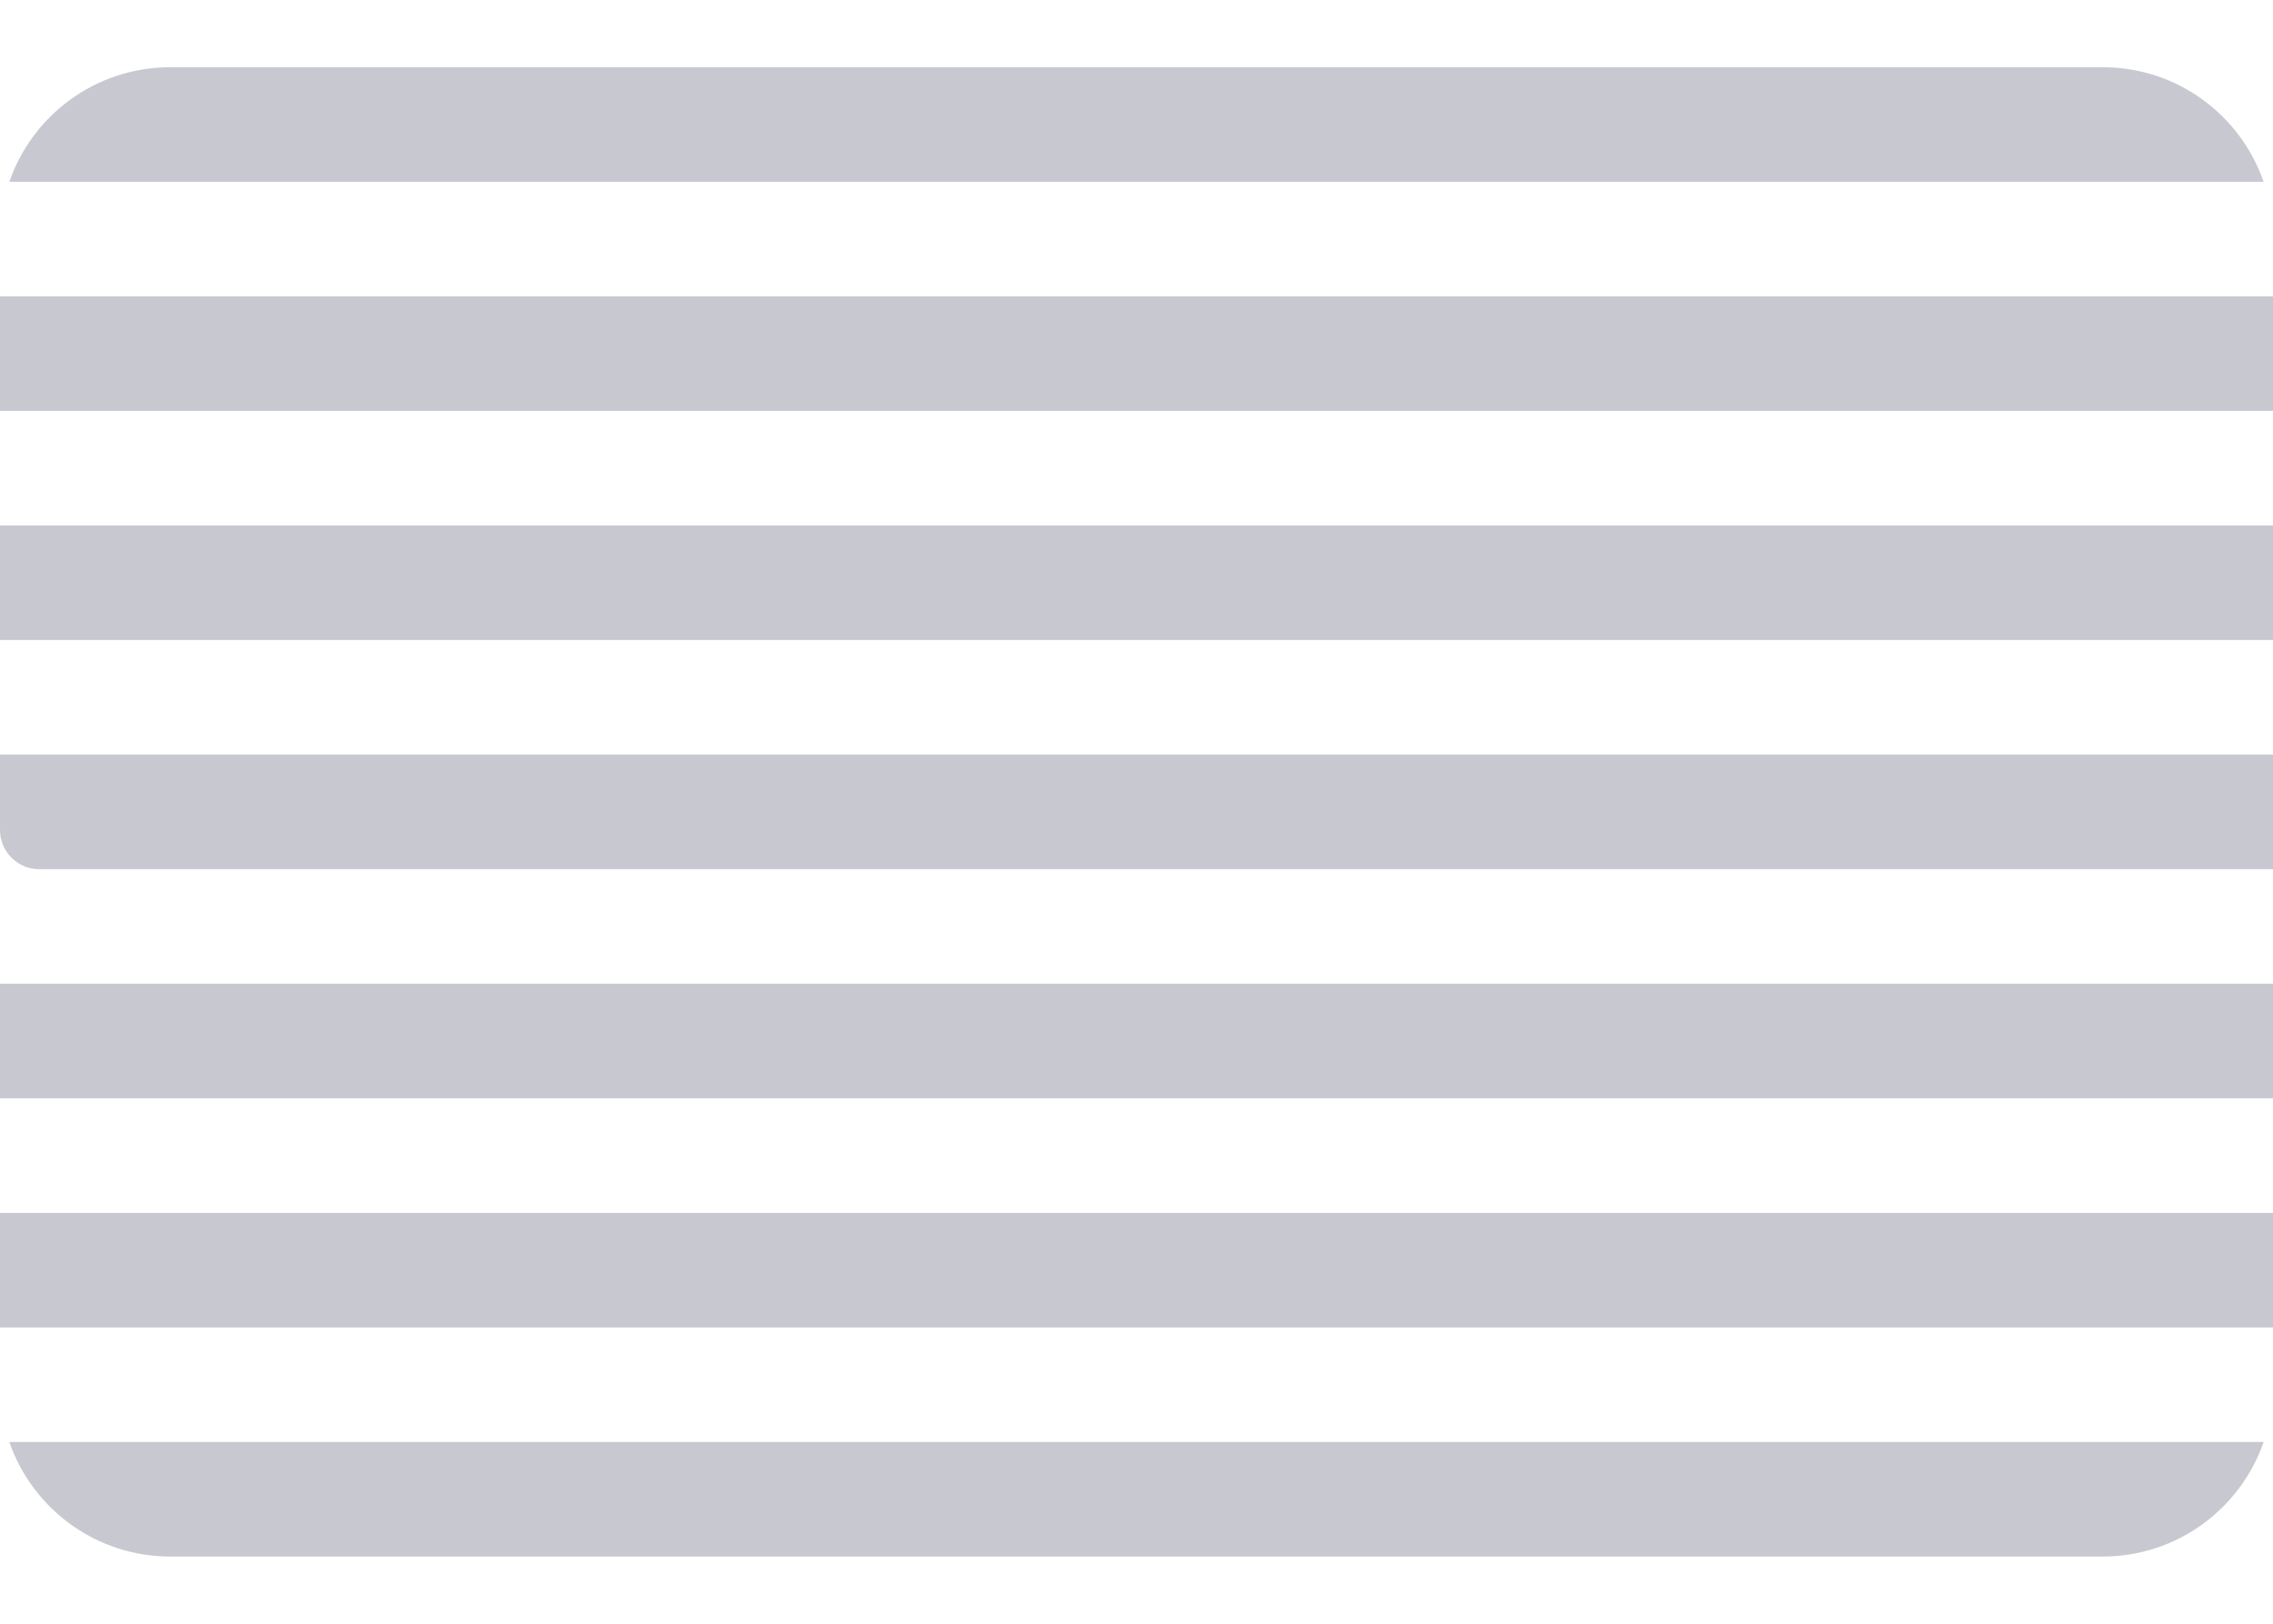
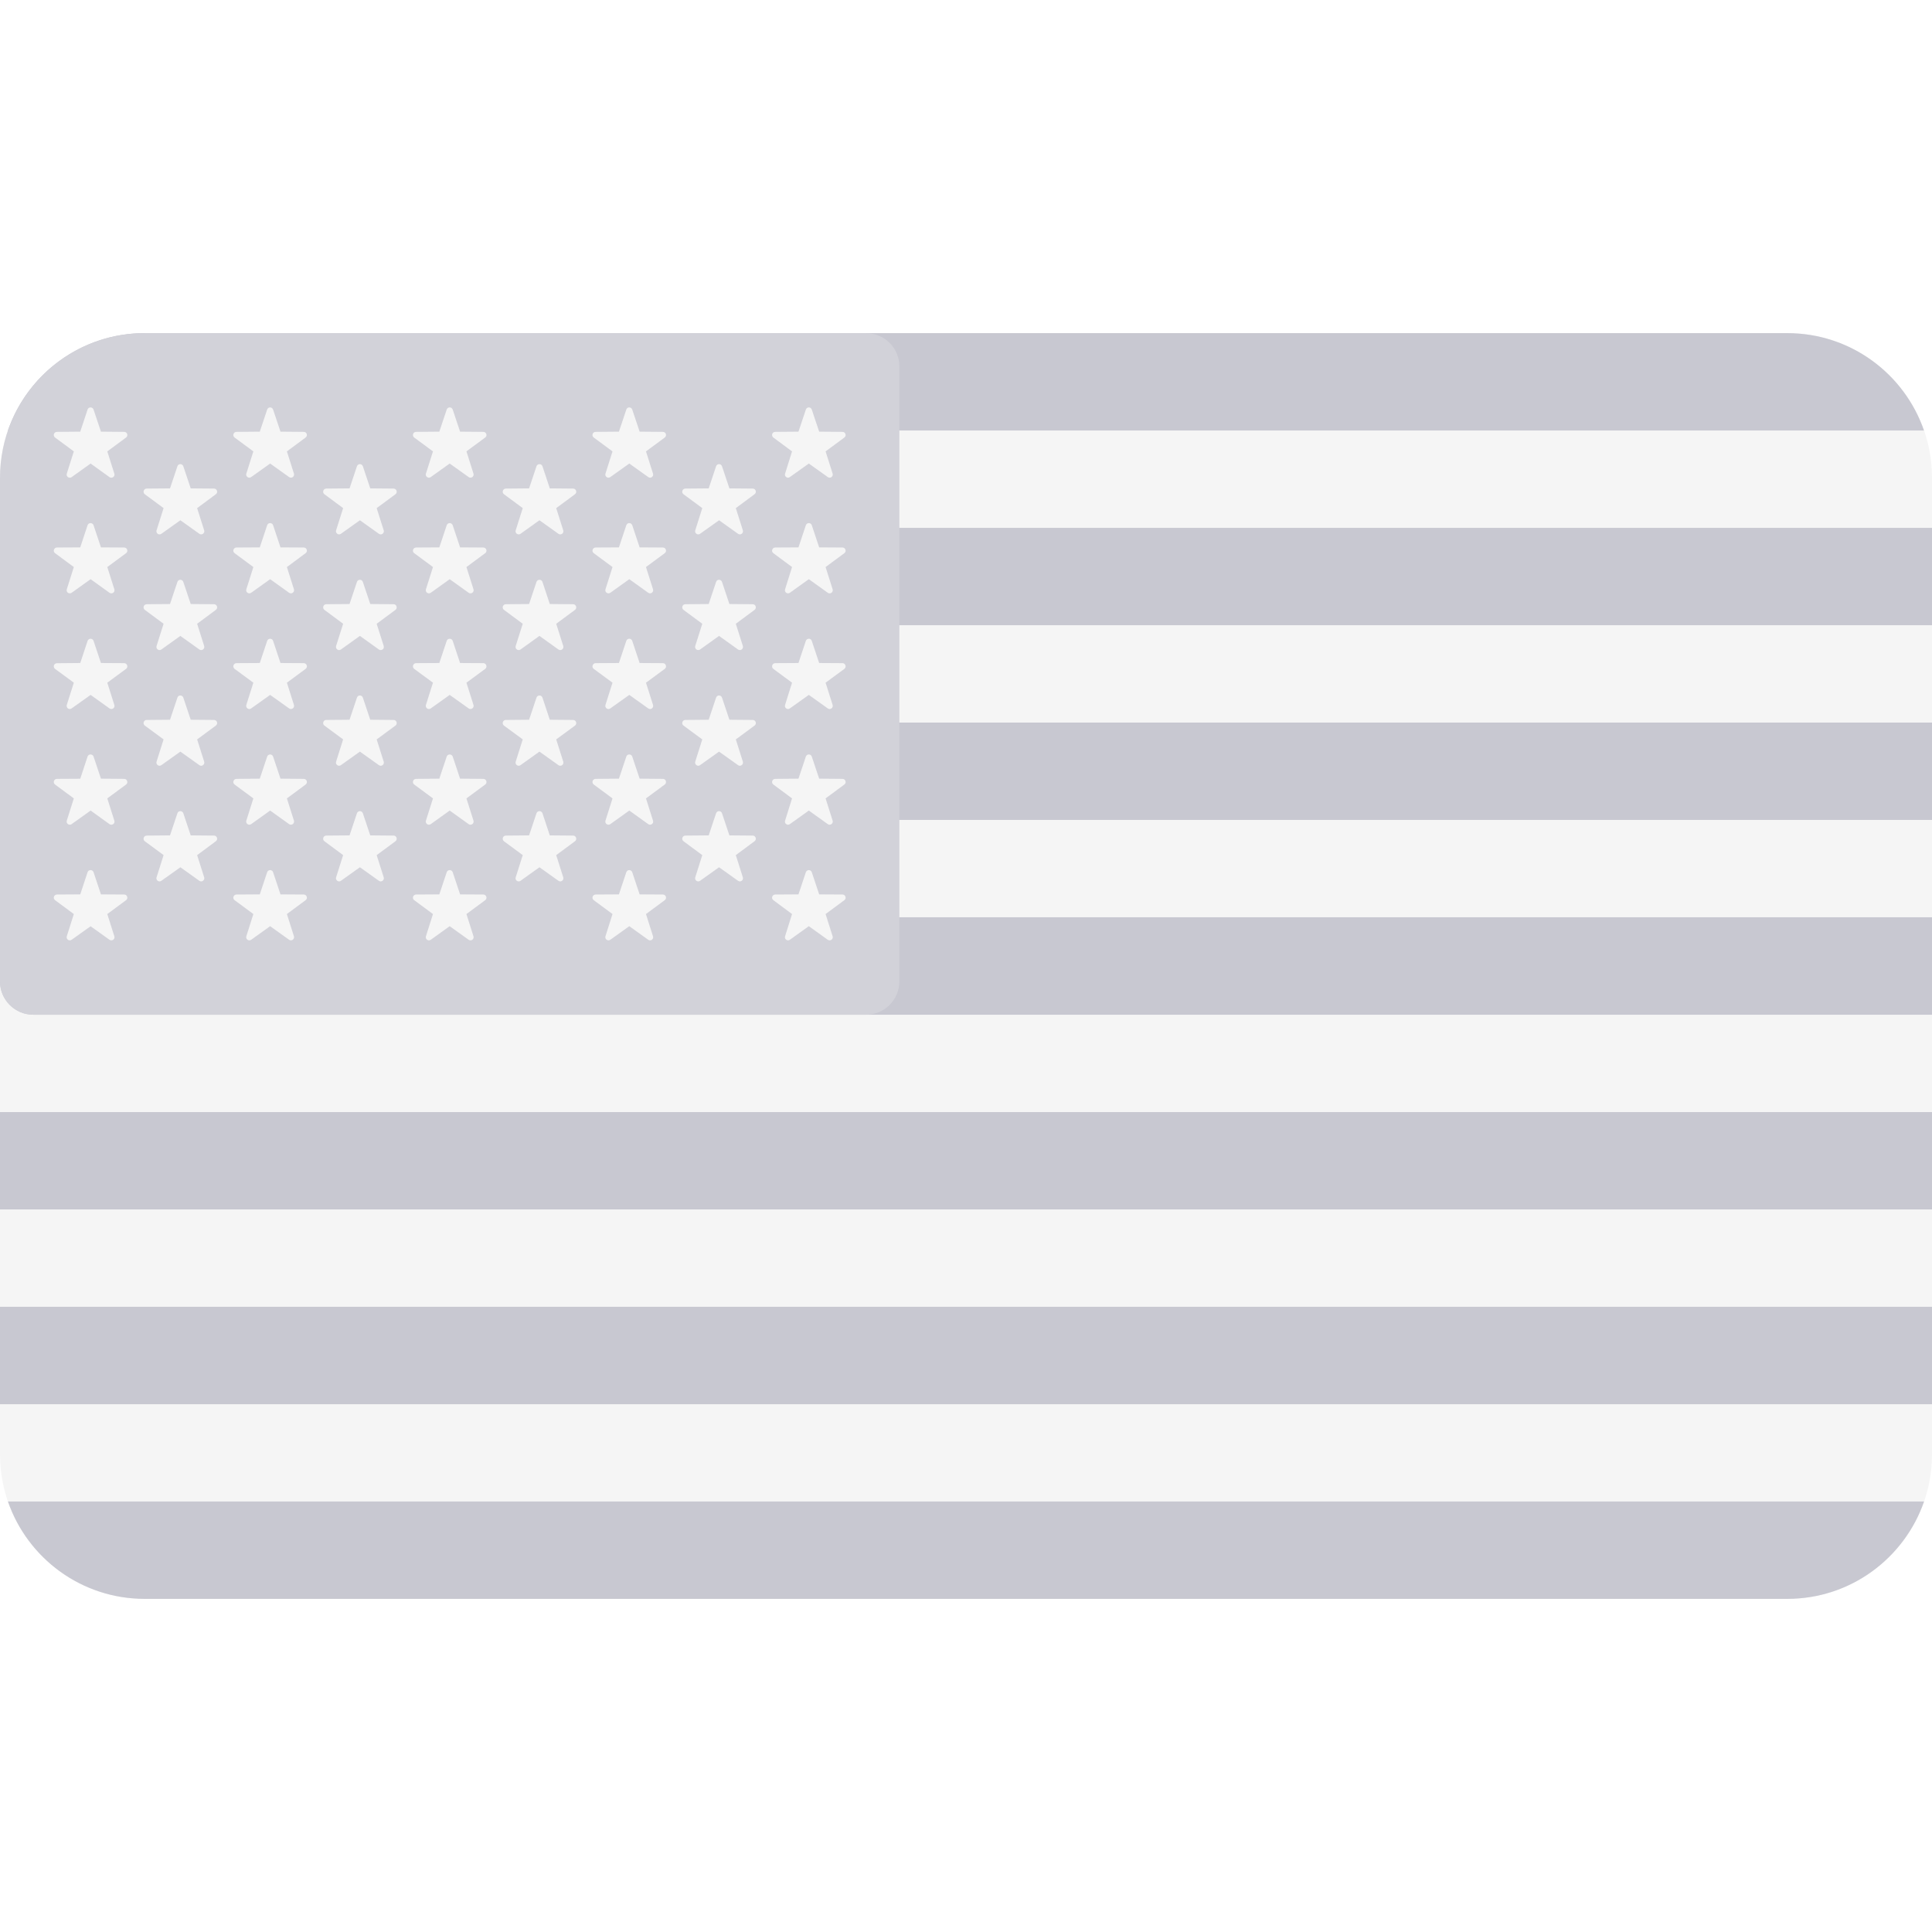
- <svg xmlns="http://www.w3.org/2000/svg" width="28" height="20" viewBox="0 0 28 20" fill="none">
-   <path d="M0.115 2.239H27.884C27.6 1.418 26.821 0.828 25.903 0.828H2.097C1.179 0.828 0.399 1.418 0.115 2.239Z" fill="#C8C8D1" />
-   <path d="M28 6.472H0V7.883H28V6.472Z" fill="#C8C8D1" />
-   <path d="M28 3.65H0V5.061H28V3.65Z" fill="#C8C8D1" />
-   <path d="M0 10.223C0 10.489 0.216 10.706 0.483 10.706H28V9.294H0V10.223Z" fill="#C8C8D1" />
-   <path d="M28 14.94H0V16.351H28V14.94Z" fill="#C8C8D1" />
-   <path d="M27.885 17.761H0.115C0.399 18.582 1.179 19.172 2.097 19.172H25.903C26.821 19.172 27.6 18.582 27.885 17.761Z" fill="#C8C8D1" />
-   <path d="M28 12.117H0V13.528H28V12.117Z" fill="#C8C8D1" />
+ <svg xmlns="http://www.w3.org/2000/svg" width="28" height="28" viewBox="0 0 28 28" fill="none">
+   <path d="M25.903 4.828H2.097C0.939 4.828 0 5.766 0 6.925V21.076C0 22.234 0.939 23.172 2.097 23.172H25.903C27.061 23.172 28 22.234 28 21.076V6.925C28 5.766 27.061 4.828 25.903 4.828Z" fill="#F5F5F5" />
+   <path d="M0.115 6.239H27.884C27.6 5.418 26.821 4.828 25.903 4.828H2.097C1.179 4.828 0.399 5.418 0.115 6.239Z" fill="#C8C8D1" />
+   <path d="M28 10.472H0V11.883H28V10.472Z" fill="#C8C8D1" />
+   <path d="M28 7.65H0V9.061H28V7.65Z" fill="#C8C8D1" />
+   <path d="M0 14.223C0 14.489 0.216 14.706 0.483 14.706H28V13.294H0V14.223Z" fill="#C8C8D1" />
+   <path d="M28 18.939H0V20.351H28V18.939Z" fill="#C8C8D1" />
+   <path d="M27.885 21.761H0.115C0.399 22.582 1.179 23.172 2.097 23.172H25.903C26.821 23.172 27.6 22.582 27.885 21.761Z" fill="#C8C8D1" />
+   <path d="M28 16.117H0V17.528H28V16.117Z" fill="#C8C8D1" />
+   <path d="M0.483 14.706H12.552C12.818 14.706 13.034 14.489 13.034 14.223V5.31C13.034 5.044 12.818 4.828 12.552 4.828H2.097C0.939 4.828 0 5.767 0 6.925V14.223C0 14.49 0.216 14.706 0.483 14.706Z" fill="#D2D2D9" />
+   <path d="M1.356 5.936L1.463 6.256L1.8 6.259C1.844 6.259 1.862 6.315 1.827 6.341L1.555 6.542L1.657 6.864C1.671 6.905 1.623 6.94 1.587 6.915L1.313 6.718L1.038 6.915C1.002 6.94 0.955 6.906 0.968 6.864L1.07 6.542L0.798 6.341C0.763 6.315 0.781 6.259 0.825 6.259L1.163 6.256L1.269 5.936C1.283 5.894 1.342 5.894 1.356 5.936Z" fill="#F5F5F5" />
+   <path d="M1.356 7.612L1.463 7.933L1.8 7.935C1.844 7.936 1.862 7.991 1.827 8.017L1.555 8.218L1.657 8.54C1.671 8.582 1.623 8.616 1.587 8.591L1.313 8.394L1.038 8.591C1.002 8.616 0.955 8.582 0.968 8.54L1.07 8.218L0.798 8.017C0.763 7.991 0.781 7.936 0.825 7.935L1.163 7.933L1.269 7.612C1.283 7.571 1.342 7.571 1.356 7.612Z" fill="#F5F5F5" />
+   <path d="M1.356 9.288L1.463 9.609L1.8 9.611C1.844 9.612 1.862 9.668 1.827 9.694L1.555 9.894L1.657 10.216C1.671 10.258 1.623 10.293 1.587 10.267L1.313 10.071L1.038 10.267C1.002 10.293 0.955 10.258 0.968 10.216L1.07 9.894L0.798 9.694C0.763 9.668 0.781 9.612 0.825 9.612L1.163 9.609L1.269 9.289C1.283 9.247 1.342 9.247 1.356 9.288Z" fill="#F5F5F5" />
+   <path d="M1.356 10.965L1.463 11.285L1.8 11.288C1.844 11.288 1.862 11.344 1.827 11.37L1.555 11.571L1.657 11.893C1.671 11.935 1.623 11.969 1.587 11.944L1.313 11.747L1.038 11.944C1.002 11.969 0.955 11.935 0.968 11.893L1.07 11.571L0.798 11.37C0.763 11.344 0.781 11.288 0.825 11.288L1.163 11.286L1.269 10.965C1.283 10.924 1.342 10.924 1.356 10.965Z" fill="#F5F5F5" />
+   <path d="M1.356 12.641L1.463 12.962L1.8 12.964C1.844 12.965 1.862 13.02 1.827 13.046L1.555 13.247L1.657 13.569C1.671 13.611 1.623 13.645 1.587 13.62L1.313 13.424L1.038 13.62C1.002 13.645 0.955 13.611 0.968 13.569L1.07 13.247L0.798 13.046C0.763 13.02 0.781 12.965 0.825 12.964L1.163 12.962L1.269 12.641C1.283 12.6 1.342 12.6 1.356 12.641Z" fill="#F5F5F5" />
+   <path d="M2.657 6.758L2.764 7.078L3.102 7.081C3.145 7.081 3.164 7.137 3.128 7.163L2.857 7.364L2.959 7.686C2.972 7.727 2.924 7.762 2.889 7.736L2.614 7.54L2.339 7.736C2.303 7.762 2.256 7.727 2.269 7.686L2.371 7.364L2.099 7.163C2.064 7.137 2.082 7.081 2.126 7.081L2.464 7.078L2.571 6.758C2.584 6.716 2.643 6.716 2.657 6.758Z" fill="#F5F5F5" />
+   <path d="M2.657 8.434L2.764 8.754L3.102 8.757C3.145 8.757 3.164 8.813 3.128 8.839L2.857 9.04L2.959 9.362C2.972 9.404 2.924 9.438 2.889 9.413L2.614 9.216L2.339 9.413C2.303 9.438 2.256 9.404 2.269 9.362L2.371 9.04L2.099 8.839C2.064 8.813 2.082 8.757 2.126 8.757L2.464 8.754L2.571 8.434C2.584 8.392 2.643 8.392 2.657 8.434Z" fill="#F5F5F5" />
+   <path d="M2.657 10.111L2.764 10.431L3.102 10.434C3.145 10.434 3.164 10.49 3.128 10.516L2.857 10.716L2.959 11.038C2.972 11.08 2.924 11.115 2.889 11.089L2.614 10.893L2.339 11.089C2.303 11.115 2.256 11.08 2.269 11.038L2.371 10.716L2.099 10.516C2.064 10.49 2.082 10.434 2.126 10.434L2.464 10.431L2.571 10.111C2.584 10.069 2.643 10.069 2.657 10.111Z" fill="#F5F5F5" />
+   <path d="M2.657 11.787L2.764 12.107L3.102 12.11C3.145 12.11 3.164 12.166 3.128 12.192L2.857 12.393L2.959 12.715C2.972 12.756 2.924 12.791 2.889 12.765L2.614 12.569L2.339 12.765C2.303 12.791 2.256 12.756 2.269 12.715L2.371 12.393L2.099 12.192C2.064 12.166 2.082 12.11 2.126 12.11L2.464 12.107L2.571 11.787C2.584 11.745 2.643 11.745 2.657 11.787Z" fill="#F5F5F5" />
+   <path d="M3.958 5.936L4.065 6.256L4.403 6.259C4.446 6.259 4.465 6.315 4.429 6.341L4.158 6.542L4.26 6.864C4.273 6.905 4.225 6.94 4.19 6.914L3.915 6.718L3.64 6.914C3.604 6.94 3.557 6.905 3.57 6.864L3.672 6.542L3.4 6.341C3.365 6.315 3.383 6.259 3.427 6.259L3.765 6.256L3.872 5.936C3.886 5.894 3.944 5.894 3.958 5.936Z" fill="#F5F5F5" />
+   <path d="M3.958 7.612L4.065 7.933L4.403 7.935C4.446 7.936 4.465 7.991 4.429 8.017L4.158 8.218L4.26 8.54C4.273 8.582 4.225 8.616 4.19 8.591L3.915 8.394L3.64 8.591C3.604 8.616 3.557 8.582 3.57 8.54L3.672 8.218L3.4 8.017C3.365 7.991 3.383 7.936 3.427 7.935L3.765 7.933L3.872 7.612C3.886 7.571 3.944 7.571 3.958 7.612Z" fill="#F5F5F5" />
+   <path d="M3.958 9.288L4.065 9.609L4.403 9.611C4.446 9.612 4.465 9.668 4.429 9.694L4.158 9.894L4.26 10.216C4.273 10.258 4.225 10.293 4.19 10.267L3.915 10.071L3.64 10.267C3.604 10.293 3.557 10.258 3.57 10.216L3.672 9.894L3.4 9.694C3.365 9.668 3.383 9.612 3.427 9.611L3.765 9.609L3.872 9.288C3.886 9.247 3.944 9.247 3.958 9.288Z" fill="#F5F5F5" />
+   <path d="M3.958 10.965L4.065 11.285L4.403 11.288C4.446 11.288 4.465 11.344 4.429 11.37L4.158 11.571L4.26 11.893C4.273 11.935 4.225 11.969 4.19 11.944L3.915 11.747L3.64 11.944C3.604 11.969 3.557 11.935 3.57 11.893L3.672 11.571L3.4 11.37C3.365 11.344 3.383 11.288 3.427 11.288L3.765 11.285L3.872 10.965C3.886 10.924 3.944 10.924 3.958 10.965Z" fill="#F5F5F5" />
+   <path d="M3.958 12.641L4.065 12.962L4.403 12.964C4.446 12.965 4.465 13.02 4.429 13.046L4.158 13.247L4.26 13.569C4.273 13.611 4.225 13.645 4.19 13.62L3.915 13.423L3.64 13.62C3.604 13.645 3.557 13.611 3.57 13.569L3.672 13.247L3.4 13.046C3.365 13.02 3.383 12.965 3.427 12.964L3.765 12.962L3.872 12.641C3.886 12.6 3.944 12.6 3.958 12.641Z" fill="#F5F5F5" />
+   <path d="M5.259 6.758L5.366 7.078L5.704 7.081C5.748 7.081 5.766 7.137 5.731 7.163L5.459 7.364L5.561 7.686C5.574 7.727 5.527 7.762 5.491 7.736L5.216 7.54L4.941 7.736C4.906 7.762 4.858 7.727 4.871 7.686L4.973 7.364L4.702 7.163C4.667 7.137 4.685 7.081 4.728 7.081L5.066 7.078L5.173 6.758C5.187 6.716 5.245 6.716 5.259 6.758Z" fill="#F5F5F5" />
+   <path d="M5.259 8.434L5.366 8.754L5.704 8.757C5.748 8.757 5.766 8.813 5.731 8.839L5.459 9.04L5.561 9.362C5.574 9.404 5.527 9.438 5.491 9.413L5.216 9.216L4.941 9.413C4.906 9.438 4.858 9.404 4.871 9.362L4.973 9.04L4.702 8.839C4.667 8.813 4.685 8.757 4.728 8.757L5.066 8.754L5.173 8.434C5.187 8.392 5.245 8.392 5.259 8.434Z" fill="#F5F5F5" />
+   <path d="M5.259 10.111L5.366 10.431L5.704 10.434C5.748 10.434 5.766 10.49 5.731 10.516L5.459 10.716L5.561 11.038C5.574 11.08 5.527 11.115 5.491 11.089L5.216 10.893L4.941 11.089C4.906 11.115 4.858 11.08 4.871 11.038L4.973 10.716L4.702 10.516C4.667 10.49 4.685 10.434 4.728 10.434L5.066 10.431L5.173 10.111C5.187 10.069 5.245 10.069 5.259 10.111Z" fill="#F5F5F5" />
+   <path d="M5.259 11.787L5.366 12.107L5.704 12.11C5.748 12.11 5.766 12.166 5.731 12.192L5.459 12.393L5.561 12.715C5.574 12.756 5.527 12.791 5.491 12.765L5.216 12.569L4.941 12.765C4.906 12.791 4.858 12.756 4.871 12.715L4.973 12.393L4.702 12.192C4.667 12.166 4.685 12.11 4.728 12.11L5.066 12.107L5.173 11.787C5.187 11.745 5.245 11.745 5.259 11.787Z" fill="#F5F5F5" />
+   <path d="M6.561 5.936L6.668 6.256L7.005 6.259C7.049 6.259 7.067 6.315 7.032 6.341L6.76 6.541L6.862 6.864C6.875 6.905 6.828 6.94 6.792 6.914L6.517 6.718L6.243 6.914C6.207 6.94 6.16 6.905 6.173 6.864L6.275 6.542L6.003 6.341C5.968 6.315 5.986 6.259 6.03 6.259L6.367 6.256L6.474 5.936C6.488 5.894 6.547 5.894 6.561 5.936Z" fill="#F5F5F5" />
+   <path d="M6.561 7.612L6.668 7.933L7.005 7.935C7.049 7.936 7.067 7.991 7.032 8.017L6.76 8.218L6.862 8.54C6.875 8.582 6.828 8.616 6.792 8.591L6.517 8.394L6.243 8.591C6.207 8.616 6.16 8.582 6.173 8.54L6.275 8.218L6.003 8.017C5.968 7.991 5.986 7.936 6.03 7.935L6.367 7.933L6.474 7.612C6.488 7.571 6.547 7.571 6.561 7.612Z" fill="#F5F5F5" />
+   <path d="M6.561 9.288L6.668 9.609L7.005 9.611C7.049 9.612 7.067 9.668 7.032 9.694L6.76 9.894L6.862 10.216C6.875 10.258 6.828 10.293 6.792 10.267L6.517 10.071L6.243 10.267C6.207 10.293 6.16 10.258 6.173 10.216L6.275 9.894L6.003 9.694C5.968 9.668 5.986 9.612 6.03 9.611L6.367 9.609L6.474 9.288C6.488 9.247 6.547 9.247 6.561 9.288Z" fill="#F5F5F5" />
+   <path d="M6.561 10.965L6.668 11.285L7.005 11.288C7.049 11.288 7.067 11.344 7.032 11.37L6.76 11.571L6.862 11.893C6.875 11.935 6.828 11.969 6.792 11.944L6.517 11.747L6.243 11.944C6.207 11.969 6.16 11.935 6.173 11.893L6.275 11.571L6.003 11.37C5.968 11.344 5.986 11.288 6.03 11.288L6.367 11.285L6.474 10.965C6.488 10.924 6.547 10.924 6.561 10.965Z" fill="#F5F5F5" />
+   <path d="M6.561 12.641L6.668 12.962L7.005 12.964C7.049 12.965 7.067 13.02 7.032 13.046L6.76 13.247L6.862 13.569C6.875 13.611 6.828 13.645 6.792 13.62L6.517 13.423L6.243 13.62C6.207 13.645 6.16 13.611 6.173 13.569L6.275 13.247L6.003 13.046C5.968 13.02 5.986 12.965 6.03 12.964L6.367 12.962L6.474 12.641C6.488 12.6 6.547 12.6 6.561 12.641Z" fill="#F5F5F5" />
+   <path d="M7.862 6.758L7.968 7.078L8.306 7.081C8.35 7.081 8.368 7.137 8.333 7.163L8.061 7.364L8.163 7.686C8.176 7.727 8.129 7.762 8.093 7.736L7.818 7.54L7.544 7.736C7.508 7.762 7.461 7.727 7.474 7.686L7.576 7.364L7.304 7.163C7.269 7.137 7.287 7.081 7.331 7.081L7.668 7.078L7.775 6.758C7.789 6.716 7.848 6.716 7.862 6.758Z" fill="#F5F5F5" />
+   <path d="M7.862 8.434L7.968 8.754L8.306 8.757C8.35 8.757 8.368 8.813 8.333 8.839L8.061 9.04L8.163 9.362C8.176 9.404 8.129 9.438 8.093 9.413L7.818 9.216L7.544 9.413C7.508 9.438 7.461 9.404 7.474 9.362L7.576 9.04L7.304 8.839C7.269 8.813 7.287 8.757 7.331 8.757L7.668 8.754L7.775 8.434C7.789 8.392 7.848 8.392 7.862 8.434Z" fill="#F5F5F5" />
+   <path d="M7.862 10.111L7.968 10.431L8.306 10.434C8.35 10.434 8.368 10.49 8.333 10.516L8.061 10.716L8.163 11.038C8.176 11.08 8.129 11.115 8.093 11.089L7.818 10.893L7.544 11.089C7.508 11.115 7.461 11.08 7.474 11.038L7.576 10.716L7.304 10.516C7.269 10.49 7.287 10.434 7.331 10.434L7.668 10.431L7.775 10.111C7.789 10.069 7.848 10.069 7.862 10.111Z" fill="#F5F5F5" />
+   <path d="M7.862 11.787L7.968 12.107L8.306 12.11C8.35 12.11 8.368 12.166 8.333 12.192L8.061 12.393L8.163 12.715C8.176 12.756 8.129 12.791 8.093 12.765L7.818 12.569L7.544 12.765C7.508 12.791 7.461 12.756 7.474 12.715L7.576 12.393L7.304 12.192C7.269 12.166 7.287 12.11 7.331 12.11L7.668 12.107L7.775 11.787C7.789 11.745 7.848 11.745 7.862 11.787Z" fill="#F5F5F5" />
+   <path d="M9.163 5.936L9.27 6.256L9.608 6.259C9.651 6.259 9.669 6.315 9.634 6.341L9.362 6.542L9.464 6.864C9.478 6.905 9.43 6.94 9.395 6.914L9.12 6.718L8.845 6.914C8.809 6.94 8.762 6.905 8.775 6.864L8.877 6.542L8.605 6.341C8.57 6.315 8.588 6.259 8.632 6.259L8.97 6.256L9.077 5.936C9.09 5.894 9.149 5.894 9.163 5.936Z" fill="#F5F5F5" />
+   <path d="M9.163 7.612L9.27 7.933L9.608 7.935C9.651 7.936 9.669 7.991 9.634 8.017L9.362 8.218L9.464 8.54C9.478 8.582 9.43 8.616 9.395 8.591L9.12 8.394L8.845 8.591C8.809 8.616 8.762 8.582 8.775 8.54L8.877 8.218L8.605 8.017C8.57 7.991 8.588 7.936 8.632 7.935L8.97 7.933L9.077 7.612C9.09 7.571 9.149 7.571 9.163 7.612Z" fill="#F5F5F5" />
+   <path d="M9.163 9.288L9.27 9.609L9.608 9.611C9.651 9.612 9.669 9.668 9.634 9.694L9.362 9.894L9.464 10.216C9.478 10.258 9.43 10.293 9.395 10.267L9.12 10.071L8.845 10.267C8.809 10.293 8.762 10.258 8.775 10.216L8.877 9.894L8.605 9.694C8.57 9.668 8.588 9.612 8.632 9.611L8.97 9.609L9.077 9.288C9.09 9.247 9.149 9.247 9.163 9.288Z" fill="#F5F5F5" />
+   <path d="M9.163 10.965L9.27 11.285L9.608 11.288C9.651 11.288 9.669 11.344 9.634 11.37L9.362 11.571L9.464 11.893C9.478 11.935 9.43 11.969 9.395 11.944L9.12 11.747L8.845 11.944C8.809 11.969 8.762 11.935 8.775 11.893L8.877 11.571L8.605 11.37C8.57 11.344 8.588 11.288 8.632 11.288L8.97 11.285L9.077 10.965C9.09 10.924 9.149 10.924 9.163 10.965Z" fill="#F5F5F5" />
+   <path d="M9.163 12.641L9.27 12.962L9.608 12.964C9.651 12.965 9.669 13.02 9.634 13.046L9.362 13.247L9.464 13.569C9.478 13.611 9.43 13.645 9.395 13.62L9.12 13.423L8.845 13.62C8.809 13.645 8.762 13.611 8.775 13.569L8.877 13.247L8.605 13.046C8.57 13.02 8.588 12.965 8.632 12.964L8.97 12.962L9.077 12.641C9.09 12.6 9.149 12.6 9.163 12.641Z" fill="#F5F5F5" />
+   <path d="M10.464 6.758L10.571 7.078L10.909 7.081C10.953 7.081 10.971 7.137 10.935 7.163L10.664 7.364L10.766 7.686C10.779 7.727 10.731 7.762 10.696 7.736L10.421 7.54L10.146 7.736C10.111 7.762 10.063 7.727 10.076 7.686L10.178 7.364L9.906 7.163C9.871 7.137 9.889 7.081 9.933 7.081L10.271 7.078L10.378 6.758C10.392 6.716 10.45 6.716 10.464 6.758Z" fill="#F5F5F5" />
+   <path d="M10.464 8.434L10.571 8.754L10.909 8.757C10.953 8.757 10.971 8.813 10.935 8.839L10.664 9.04L10.766 9.362C10.779 9.404 10.731 9.438 10.696 9.413L10.421 9.216L10.146 9.413C10.111 9.438 10.063 9.404 10.076 9.362L10.178 9.04L9.906 8.839C9.871 8.813 9.889 8.757 9.933 8.757L10.271 8.754L10.378 8.434C10.392 8.392 10.45 8.392 10.464 8.434Z" fill="#F5F5F5" />
+   <path d="M10.464 10.111L10.571 10.431L10.909 10.434C10.953 10.434 10.971 10.49 10.935 10.516L10.664 10.716L10.766 11.038C10.779 11.08 10.731 11.115 10.696 11.089L10.421 10.893L10.146 11.089C10.111 11.115 10.063 11.08 10.076 11.038L10.178 10.716L9.906 10.516C9.871 10.49 9.889 10.434 9.933 10.434L10.271 10.431L10.378 10.111C10.392 10.069 10.45 10.069 10.464 10.111Z" fill="#F5F5F5" />
+   <path d="M10.464 11.787L10.571 12.107L10.909 12.11C10.953 12.11 10.971 12.166 10.935 12.192L10.664 12.393L10.766 12.715C10.779 12.756 10.731 12.791 10.696 12.765L10.421 12.569L10.146 12.765C10.111 12.791 10.063 12.756 10.076 12.715L10.178 12.393L9.906 12.192C9.871 12.166 9.889 12.11 9.933 12.11L10.271 12.107L10.378 11.787C10.392 11.745 10.45 11.745 10.464 11.787Z" fill="#F5F5F5" />
+   <path d="M11.765 5.936L11.872 6.256L12.21 6.259C12.254 6.259 12.272 6.315 12.237 6.341L11.965 6.542L12.067 6.864C12.08 6.905 12.033 6.94 11.997 6.914L11.722 6.718L11.447 6.914C11.412 6.94 11.364 6.905 11.378 6.864L11.479 6.542L11.208 6.341C11.173 6.315 11.191 6.259 11.235 6.259L11.572 6.256L11.679 5.936C11.693 5.894 11.752 5.894 11.765 5.936Z" fill="#F5F5F5" />
+   <path d="M11.765 7.612L11.872 7.933L12.21 7.935C12.254 7.936 12.272 7.991 12.237 8.017L11.965 8.218L12.067 8.54C12.08 8.582 12.033 8.616 11.997 8.591L11.722 8.394L11.447 8.591C11.412 8.616 11.364 8.582 11.378 8.54L11.479 8.218L11.208 8.017C11.173 7.991 11.191 7.936 11.235 7.935L11.572 7.933L11.679 7.612C11.693 7.571 11.752 7.571 11.765 7.612Z" fill="#F5F5F5" />
+   <path d="M11.765 9.288L11.872 9.609L12.21 9.611C12.254 9.612 12.272 9.668 12.237 9.694L11.965 9.894L12.067 10.216C12.08 10.258 12.033 10.293 11.997 10.267L11.722 10.071L11.447 10.267C11.412 10.293 11.364 10.258 11.378 10.216L11.479 9.894L11.208 9.694C11.173 9.668 11.191 9.612 11.235 9.611L11.572 9.609L11.679 9.288C11.693 9.247 11.752 9.247 11.765 9.288Z" fill="#F5F5F5" />
+   <path d="M11.765 10.965L11.872 11.285L12.21 11.288C12.254 11.288 12.272 11.344 12.237 11.37L11.965 11.571L12.067 11.893C12.08 11.935 12.033 11.969 11.997 11.944L11.722 11.747L11.447 11.944C11.412 11.969 11.364 11.935 11.378 11.893L11.479 11.571L11.208 11.37C11.173 11.344 11.191 11.288 11.235 11.288L11.572 11.285L11.679 10.965C11.693 10.924 11.752 10.924 11.765 10.965Z" fill="#F5F5F5" />
+   <path d="M11.765 12.641L11.872 12.962L12.21 12.964C12.254 12.965 12.272 13.02 12.237 13.046L11.965 13.247L12.067 13.569C12.08 13.611 12.033 13.645 11.997 13.62L11.722 13.423L11.447 13.62C11.412 13.645 11.364 13.611 11.378 13.569L11.479 13.247L11.208 13.046C11.173 13.02 11.191 12.965 11.235 12.964L11.572 12.962L11.679 12.641C11.693 12.6 11.752 12.6 11.765 12.641Z" fill="#F5F5F5" />
</svg>
